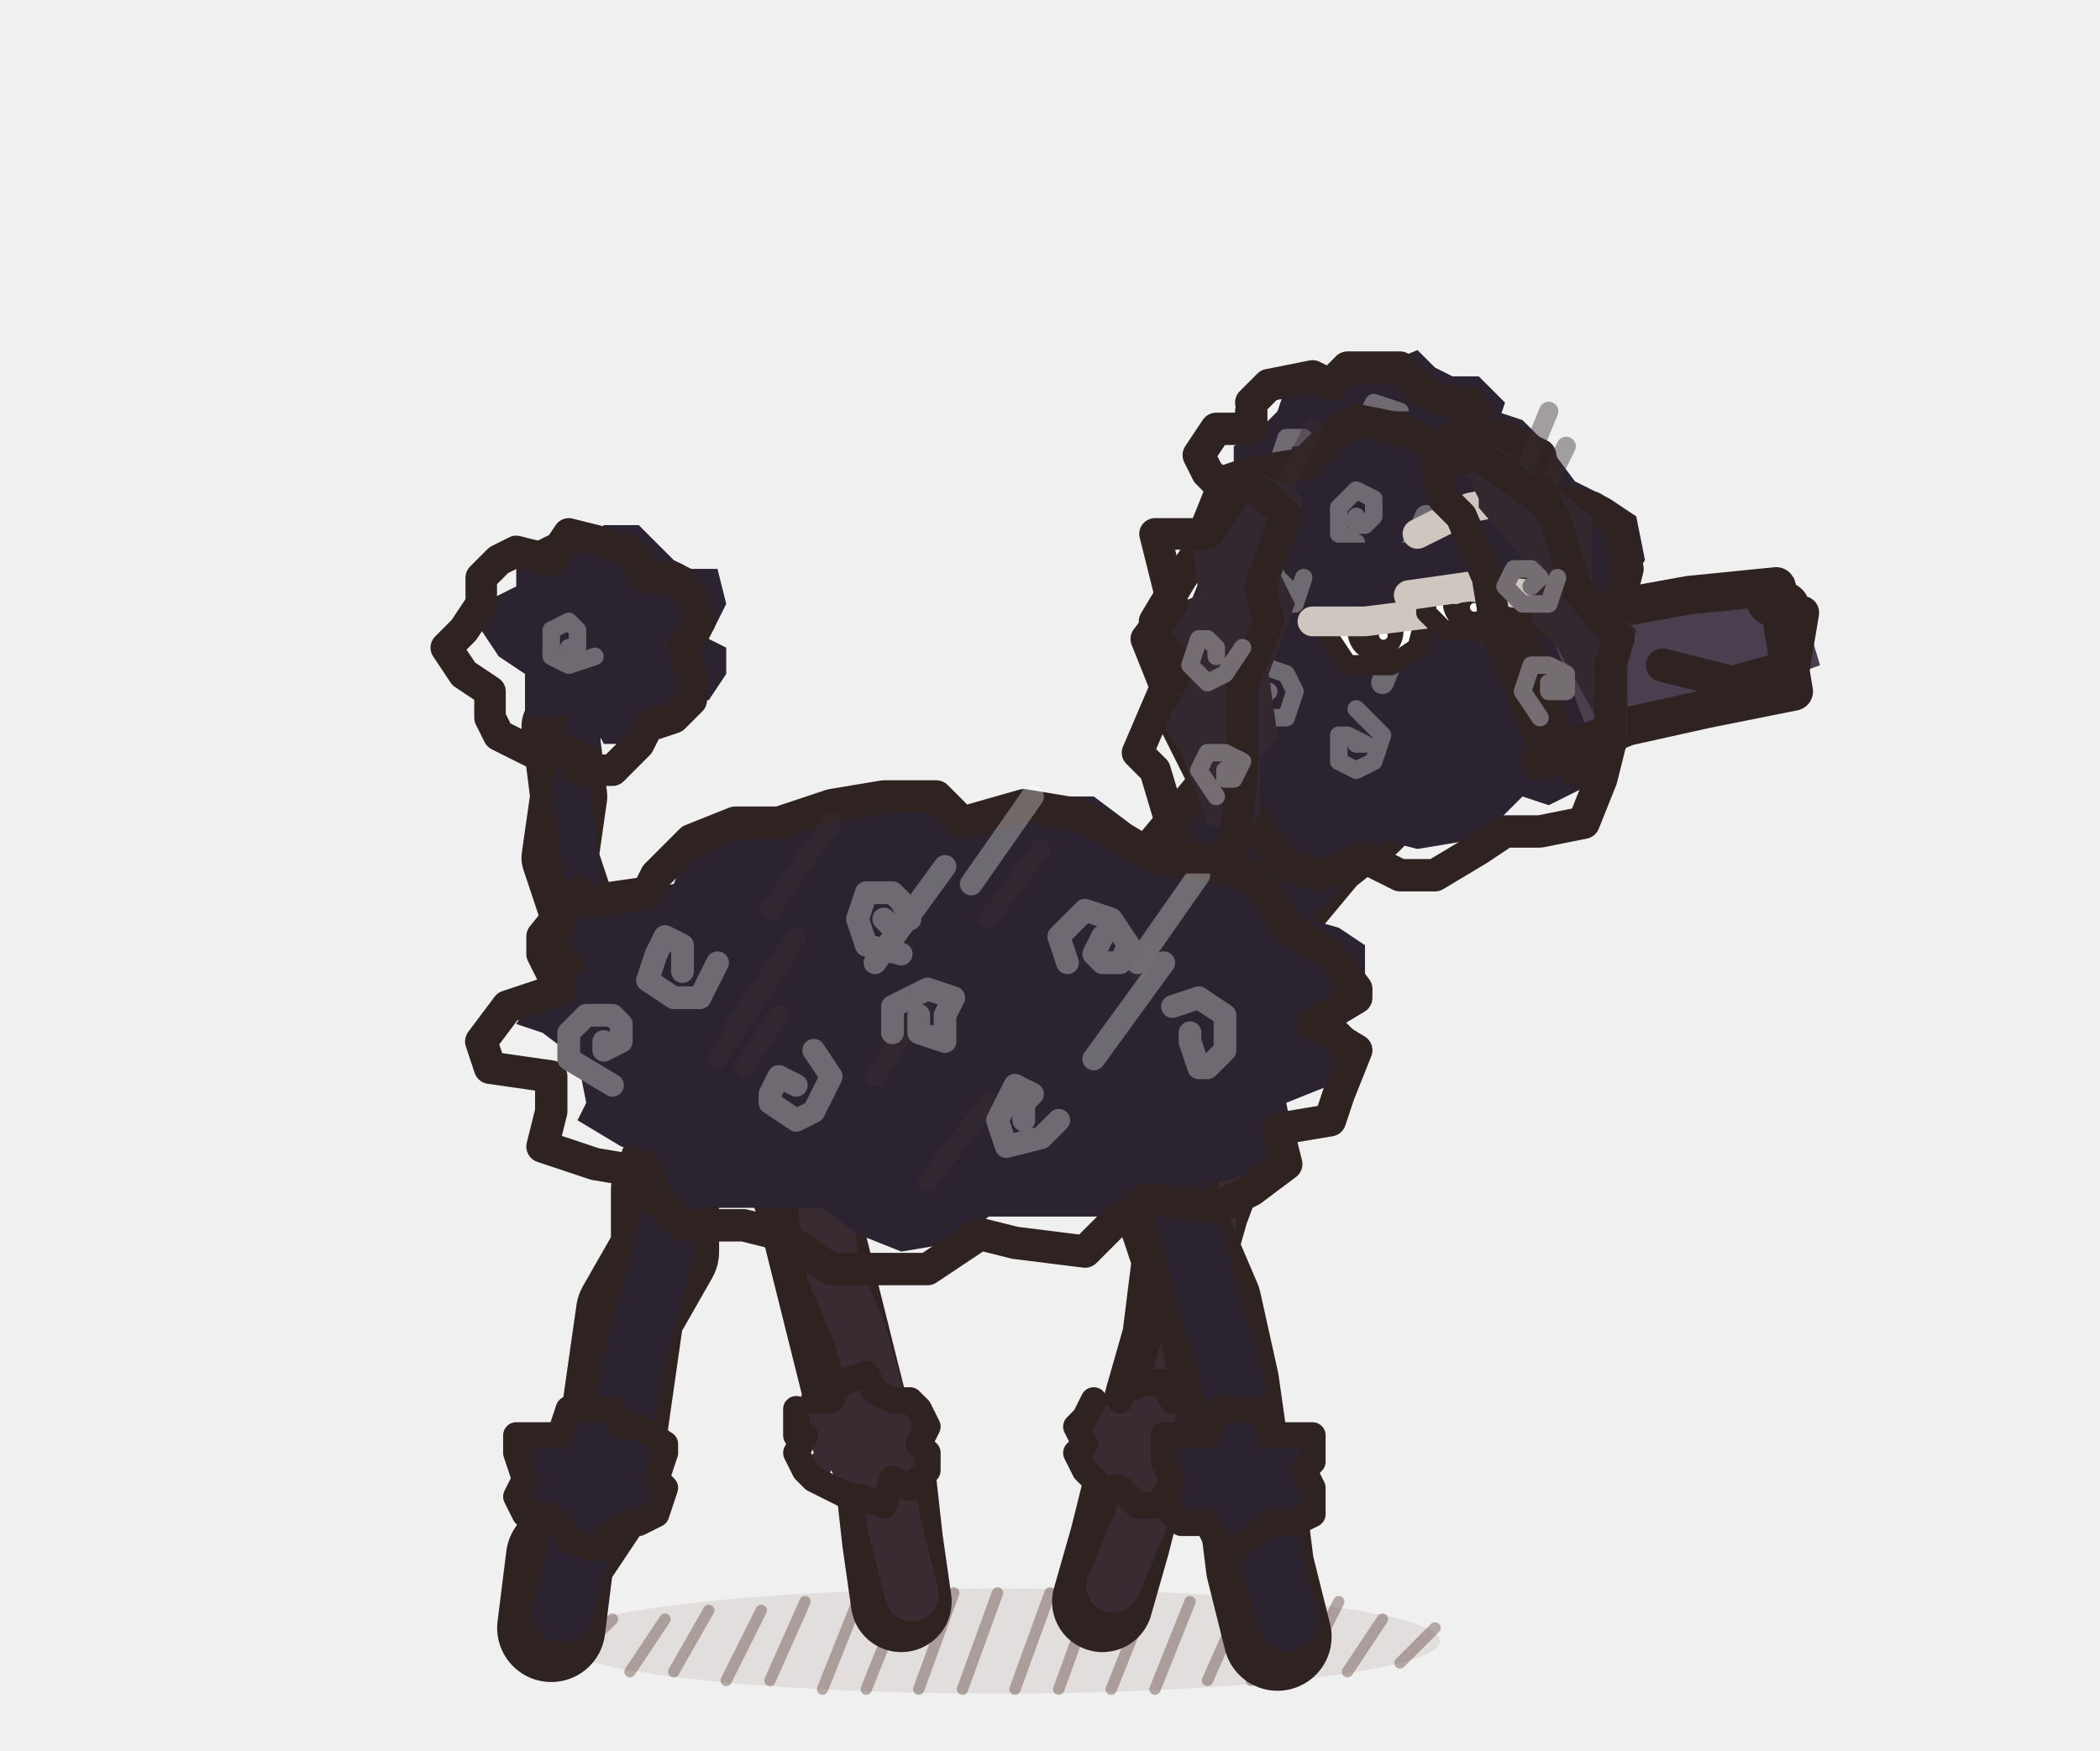
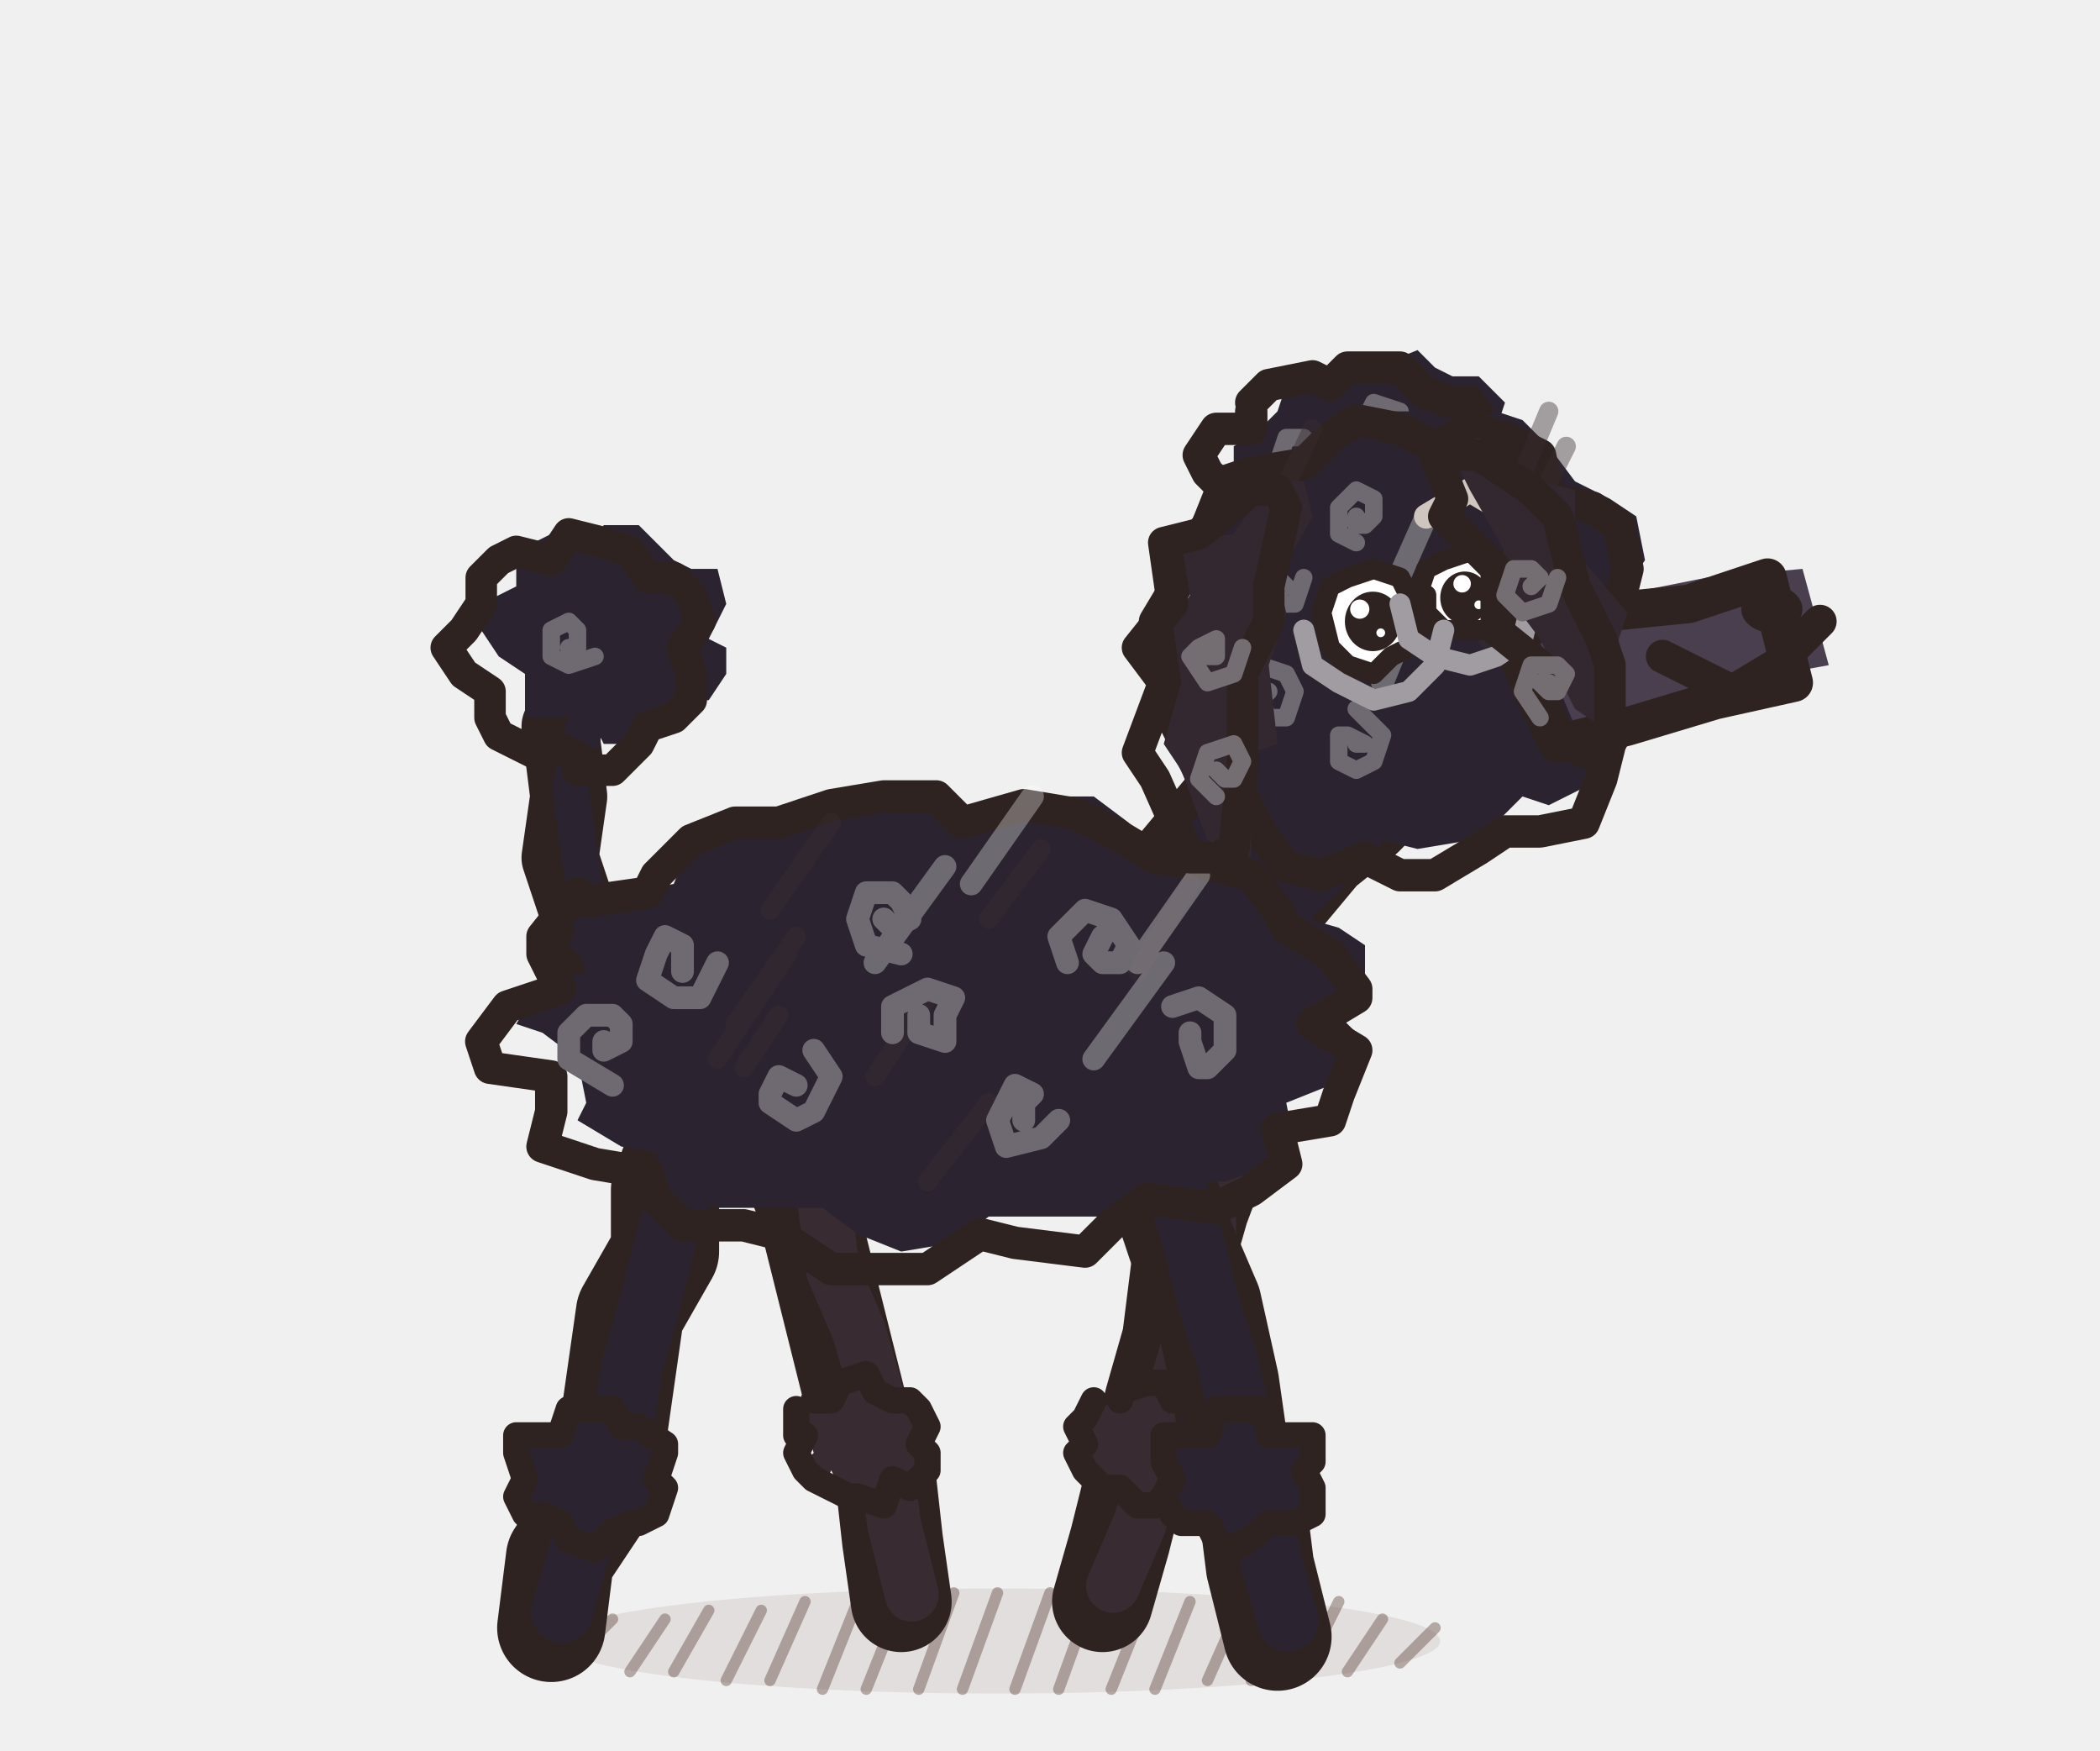
<svg xmlns="http://www.w3.org/2000/svg" width="240" height="200" class="pa-dog pa-pose-walk" viewBox="0 0 240 200" role="img" aria-label="Madeleine the Standard Poodle, walk">
  <g>
    <ellipse cx="114" cy="187.5" rx="50.6" ry="6" fill="#5B3D32" opacity="0.1" />
    <path d="M66 189l4 -4M72 191l4 -6M77 191l4 -7M83 192l4 -8M88 192l4 -9M94 193l4 -10M99 193l4 -10M105 193l4 -11M110 193l4 -11M116 193l4 -11M121 193l4 -11M127 193l4 -10M132 193l4 -10M138 192l4 -9M143 192l4 -9M149 191l4 -8M154 191l4 -6M160 190l4 -4" stroke="#5B3D32" stroke-width="1.3" stroke-linecap="round" opacity="0.4" fill="none" />
    <g class="pa-d-f0">
      <path d="M69 112L66 104L64 98L65 91L64 83" fill="none" stroke="#2E2320" stroke-width="8.8" stroke-linecap="round" stroke-linejoin="round" />
      <path d="M68 112L66 105L65 98L64 91L66 82" fill="none" stroke="#2B2430" stroke-width="4.2" stroke-linecap="round" stroke-linejoin="round" transform="translate(1.2 -0.8)" />
      <path d="M81 73L83 74L83 77L81 80L78 80L75 82L72 85L69 85L67 81L64 82L60 82L60 79L60 77L57 75L55 72L55 69L59 67L59 63L61 62L63 61L67 63L69 60L73 60L74 61L77 64L79 65L82 65L83 69Z" fill="#2B2430" />
      <path d="M67 87L63 85L61 86L57 84L56 82L56 79L53 77L51 74L53 72L55 69L55 66L57 64L59 63L63 64L65 61L69 62L72 63L74 66L77 66L79 68L80 71L78 74L79 77L79 80L77 82L74 83L73 85L70 88L66 88" fill="none" stroke="#2E2320" stroke-width="3.6" stroke-linecap="round" stroke-linejoin="round" />
      <path d="M68 75L65 76L63 75L63 72L65 71L66 72L66 74L65 74L65 74" fill="none" stroke="#6f6a72" stroke-width="2" stroke-linecap="round" stroke-linejoin="round" />
      <g class="pa-d-leg pa-d-leg-FH">
        <path d="M88 123L90 132L92 137L94 145L96 153L98 161L101 167L102 176L103 183" fill="none" stroke="#2E2320" stroke-width="11.525" stroke-linecap="round" stroke-linejoin="round" />
        <path d="M88 123L90 130L93 138L94 146L97 153L99 160L100 168L101 175L103 183" fill="none" stroke="#382b31" stroke-width="6.16" stroke-linecap="round" stroke-linejoin="round" transform="translate(1.2 -0.8)" />
        <path d="M104 165L105 167L105 169L104 170L101 169L100 172L99 172L97 172L95 168L94 170L92 168L92 167L93 166L92 163L91 160L93 159L95 161L96 158L99 158L101 158L102 160L104 161L105 162L106 162Z" fill="#382b31" />
        <path d="M93 160L95 160L96 158L99 157L100 159L102 160L104 160L105 161L106 163L105 165L106 166L106 168L104 170L102 169L101 172L98 171L97 171L95 170L93 169L92 168L91 166L92 164L91 164L91 161" fill="none" stroke="#2E2320" stroke-width="3" stroke-linecap="round" stroke-linejoin="round" />
      </g>
      <g class="pa-d-leg pa-d-leg-FF">
        <path d="M141 124L140 130L137 138L135 145L134 153L132 160L130 168L128 176L126 183" fill="none" stroke="#2E2320" stroke-width="11.525" stroke-linecap="round" stroke-linejoin="round" />
        <path d="M141 123L139 130L137 138L137 146L135 153L133 160L131 169L129 175L126 182" fill="none" stroke="#382b31" stroke-width="6.16" stroke-linecap="round" stroke-linejoin="round" transform="translate(1.2 -0.8)" />
        <path d="M138 165L137 167L138 168L135 170L134 169L133 171L131 172L128 172L128 169L126 170L123 169L123 166L123 165L123 163L124 160L126 161L127 160L128 159L130 158L133 158L134 160L137 160L138 161L139 163Z" fill="#382b31" />
        <path d="M128 160L128 159L131 158L133 158L134 160L135 160L138 161L138 163L137 165L138 166L137 168L135 170L134 170L132 172L130 172L129 171L128 170L126 170L124 168L123 166L124 165L123 163L124 162L125 160" fill="none" stroke="#2E2320" stroke-width="3" stroke-linecap="round" stroke-linejoin="round" />
      </g>
      <g class="pa-d-leg pa-d-leg-NH">
        <path d="M79 128L76 136L76 143L72 150L71 157L70 164L68 172L64 178L63 186" fill="none" stroke="#2E2320" stroke-width="12.365" stroke-linecap="round" stroke-linejoin="round" />
        <path d="M78 128L77 136L75 142L73 150L71 157L70 164L67 171L65 178L63 185" fill="none" stroke="#2B2430" stroke-width="7" stroke-linecap="round" stroke-linejoin="round" transform="translate(1.2 -0.8)" />
        <path d="M76 168L76 170L75 174L74 174L70 175L69 177L68 176L65 177L64 173L62 173L60 172L59 170L61 169L59 167L59 165L61 164L63 164L65 161L68 160L71 161L72 163L73 164L76 165L75 166Z" fill="#2B2430" />
        <path d="M61 174L60 173L59 171L60 169L59 166L59 164L62 164L64 164L65 161L68 161L70 161L71 163L73 163L76 165L76 166L75 169L76 170L75 173L73 174L72 174L70 175L68 177L65 176L64 174L62 173" fill="none" stroke="#2E2320" stroke-width="3" stroke-linecap="round" stroke-linejoin="round" />
      </g>
      <g class="pa-d-leg pa-d-leg-NF">
        <path d="M132 129L133 136L135 142L138 149L140 158L141 165L143 171L144 179L146 187" fill="none" stroke="#2E2320" stroke-width="12.365" stroke-linecap="round" stroke-linejoin="round" />
        <path d="M131 129L133 136L135 142L137 150L139 156L141 165L143 172L144 179L146 186" fill="none" stroke="#2B2430" stroke-width="7" stroke-linecap="round" stroke-linejoin="round" transform="translate(1.2 -0.8)" />
        <path d="M149 168L149 170L150 172L148 174L146 175L143 175L142 176L139 177L137 173L135 173L135 172L133 171L135 168L134 166L134 164L135 162L137 164L138 162L141 162L145 162L146 163L148 163L148 164L149 167Z" fill="#2B2430" />
        <path d="M145 164L148 164L150 164L150 167L149 168L150 170L150 173L148 174L145 174L144 175L141 177L139 176L138 174L135 174L134 173L133 171L134 169L133 167L133 164L135 164L138 164L139 161L142 161L144 161L145 163" fill="none" stroke="#2E2320" stroke-width="3" stroke-linecap="round" stroke-linejoin="round" />
      </g>
      <path d="M134 110L137 105L142 99L147 93L152 89L156 82" fill="none" stroke="#2E2320" stroke-width="22.865" stroke-linecap="round" stroke-linejoin="round" />
      <path d="M133 111L138 106L142 100L148 94L153 88L156 83" fill="none" stroke="#2B2430" stroke-width="17.5" stroke-linecap="round" stroke-linejoin="round" transform="translate(1.2 -0.8)" />
      <path d="M152 115L155 118L155 123L152 124L147 126L148 131L146 133L140 135L132 135L130 139L125 139L119 139L113 139L109 142L103 143L98 141L94 138L86 138L82 138L76 136L77 132L71 131L66 128L67 126L66 121L62 118L59 117L62 112L68 111L65 108L67 104L71 102L77 101L79 96L82 95L86 94L93 94L97 90L103 90L108 91L114 94L119 91L125 91L129 94L132 97L139 97L145 98L146 102L146 104L153 106L156 108L156 112Z" fill="#2B2430" />
      <path d="M67 103L74 102L75 100L79 96L84 94L89 94L95 92L101 91L107 91L110 94L117 92L123 93L127 95L132 98L139 99L143 100L146 104L147 106L152 109L155 113L155 114L150 117L155 120L153 125L152 128L146 129L147 133L143 136L139 138L131 137L127 140L124 143L116 142L112 141L106 145L99 145L95 145L89 141L85 140L78 140L75 137L74 134L68 133L62 131L63 127L63 123L56 122L55 119L58 115L64 113L62 109L62 107L66 102" fill="none" stroke="#2E2320" stroke-width="3.7" stroke-linecap="round" stroke-linejoin="round" />
      <path d="M85 122L89 116M113 105L119 97M84 117L91 107M100 123L106 114M82 121L90 109M130 111L136 101M88 104L95 94M106 135L113 126" stroke="#362a30" stroke-width="2.2" stroke-linecap="round" opacity=".42" />
      <path d="M100 110L108 99M130 110L137 100M111 101L118 91M125 121L133 110" stroke="#fff" stroke-width="2.6" stroke-linecap="round" opacity=".32" />
      <path d="M82 110L80 114L77 114L74 112L75 109L76 107L78 108L78 109L78 111" fill="none" stroke="#6f6a72" stroke-width="2.6" stroke-linecap="round" stroke-linejoin="round" />
      <path d="M103 109L99 108L98 105L99 102L102 102L103 103L104 105L102 106L101 105" fill="none" stroke="#6f6a72" stroke-width="2.6" stroke-linecap="round" stroke-linejoin="round" />
      <path d="M122 110L121 107L124 104L127 105L129 108L128 110L126 110L125 109L126 107" fill="none" stroke="#6f6a72" stroke-width="2.6" stroke-linecap="round" stroke-linejoin="round" />
      <path d="M134 115L137 114L140 116L140 120L138 122L137 122L136 119L136 118L136 118" fill="none" stroke="#6f6a72" stroke-width="2.6" stroke-linecap="round" stroke-linejoin="round" />
      <path d="M93 120L95 123L93 127L91 128L88 126L88 125L89 123L91 124L91 124" fill="none" stroke="#6f6a72" stroke-width="2.6" stroke-linecap="round" stroke-linejoin="round" />
      <path d="M121 128L119 130L115 131L114 128L115 126L116 124L118 125L117 126L117 128" fill="none" stroke="#6f6a72" stroke-width="2.6" stroke-linecap="round" stroke-linejoin="round" />
      <path d="M70 124L65 121L65 118L67 116L70 116L71 117L71 119L69 120L69 119" fill="none" stroke="#6f6a72" stroke-width="2.6" stroke-linecap="round" stroke-linejoin="round" />
      <path d="M102 118L102 115L106 113L109 114L108 116L108 119L105 118L105 117L105 116" fill="none" stroke="#6f6a72" stroke-width="2.6" stroke-linecap="round" stroke-linejoin="round" />
      <path d="M170 51L173 53L172 56L172 57L168 58L166 61L166 63L163 63L159 62L156 64L153 65L150 63L148 61L146 61L142 60L141 58L143 55L141 54L141 51L144 49L146 47L147 44L150 43L151 43L155 43L157 42L162 40L164 42L166 43L169 43L172 46L171 49Z" fill="#2B2430" />
      <path d="M143 46L145 44L150 43L152 44L154 42L158 42L160 42L163 45L166 46L168 46L170 49L168 51L170 54L171 57L167 59L165 60L165 63L162 65L159 65L155 65L154 66L150 67L146 66L146 64L142 63L139 61L138 60L140 56L138 54L137 52L139 49L143 49L143 47" fill="none" stroke="#2E2320" stroke-width="3.7" stroke-linecap="round" stroke-linejoin="round" />
      <path d="M152 51L151 54L148 55L146 53L147 50L149 50L150 51L149 52L149 52" fill="none" stroke="#6f6a72" stroke-width="2" stroke-linecap="round" stroke-linejoin="round" />
      <path d="M156 52L156 48L157 46L160 47L160 48L160 50L158 50L157 49L158 48" fill="none" stroke="#6f6a72" stroke-width="2" stroke-linecap="round" stroke-linejoin="round" />
      <path d="M186 67L188 71L189 76L187 79L184 82L184 86L181 90L177 92L174 91L170 95L168 96L162 97L158 96L155 97L149 95L148 94L144 88L142 88L138 84L137 81L139 75L137 72L136 69L138 64L140 61L140 57L143 54L147 52L151 53L154 50L159 47L162 47L167 49L171 47L174 48L177 51L180 55L184 57L187 59L188 64Z" fill="#2B2430" />
      <path d="M160 49L164 51L168 49L172 50L176 52L177 57L182 58L185 60L186 65L185 69L188 73L187 78L186 81L184 85L183 89L181 94L176 95L172 95L169 97L164 100L160 100L156 98L151 100L147 99L144 95L142 91L138 90L136 86L134 82L136 78L134 75L132 71L135 66L137 63L138 60L140 55L143 54L149 53L152 50L155 48L160 49" fill="none" stroke="#2E2320" stroke-width="3.7" stroke-linecap="round" stroke-linejoin="round" />
      <path d="M172 59L177 47M143 64L150 49M170 73L176 60M172 65L179 51" stroke="#362a30" stroke-width="2.2" stroke-linecap="round" opacity=".42" />
      <path d="M158 78L162 68M159 68L163 59" stroke="#fff" stroke-width="2.6" stroke-linecap="round" opacity=".32" />
      <path d="M149 66L148 69L145 69L143 67L144 65L145 64L146 66L147 67L146 67" fill="none" stroke="#6f6a72" stroke-width="2" stroke-linecap="round" stroke-linejoin="round" />
      <path d="M155 62L153 61L153 58L155 56L157 57L157 59L156 60L155 60L155 59" fill="none" stroke="#6f6a72" stroke-width="2" stroke-linecap="round" stroke-linejoin="round" />
      <path d="M141 79L144 76L147 77L148 79L147 82L145 82L144 80L145 79L145 79" fill="none" stroke="#6f6a72" stroke-width="2" stroke-linecap="round" stroke-linejoin="round" />
      <path d="M155 81L158 84L157 87L155 88L153 87L153 84L154 84L156 85L155 85" fill="none" stroke="#6f6a72" stroke-width="2" stroke-linecap="round" stroke-linejoin="round" />
-       <path d="M176 69L186 68L195 67L205 66L208 76L200 79L190 81L182 85Z" fill="#4A3F4E" />
-       <path d="M177 86L171 71L182 70L193 68L203 67L205 79L195 81L186 83L176 87" fill="none" stroke="#2E2320" stroke-width="4.4" stroke-linecap="round" stroke-linejoin="round" />
-       <path d="M162 71L162 73L160 75L157 76L154 75L152 73L151 71L152 68L154 66L157 65L160 65L162 68Z" fill="#FFFFFF" />
-       <path d="M157 76L154 76L152 73L151 71L152 68L154 66L157 65L160 66L162 68L163 70L162 74L159 76L157 76L154 76" fill="none" stroke="#2E2320" stroke-width="2.3" stroke-linecap="round" stroke-linejoin="round" />
-       <ellipse cx="157.2" cy="72.1" rx="3.2" ry="3.4" fill="#2E2320" />
-       <ellipse cx="156.3" cy="70.7" rx="1.1" ry="1.1" fill="#FFFFFF" />
-       <ellipse cx="158.1" cy="72.6" rx="0.5" ry="0.5" fill="#FFFFFF" />
-       <path d="M150 70L150 62L164 62L164 70Z" fill="#2B2430" />
-       <path d="M150 71L156 71L164 70" fill="none" stroke="#CFC6C0" stroke-width="3.4" stroke-linecap="round" stroke-linejoin="round" />
-       <path d="M173 68L172 70L170 72L168 73L165 72L163 70L163 68L163 65L165 63L168 62L170 63L172 65Z" fill="#FFFFFF" />
-       <path d="M170 63L172 65L173 68L172 71L170 72L167 72L165 72L163 70L163 68L163 66L165 63L167 62L170 63L172 65" fill="none" stroke="#2E2320" stroke-width="2.3" stroke-linecap="round" stroke-linejoin="round" />
-       <ellipse cx="167.7" cy="68.9" rx="2.8" ry="3" fill="#2E2320" />
-       <ellipse cx="166.4" cy="68" rx="1" ry="1" fill="#FFFFFF" />
-       <ellipse cx="168.5" cy="69.4" rx="0.5" ry="0.5" fill="#FFFFFF" />
-       <path d="M161 68L161 60L174 60L174 68Z" fill="#2B2430" />
-       <path d="M161 68L168 67L175 68" fill="none" stroke="#CFC6C0" stroke-width="3.4" stroke-linecap="round" stroke-linejoin="round" />
-       <path d="M162 61L168 58L173 57" fill="none" stroke="#CFC6C0" stroke-width="3.4" stroke-linecap="round" stroke-linejoin="round" />
-       <ellipse cx="203.2" cy="69" rx="3.5" ry="2.7" fill="#2E2320" />
-       <path d="M190 76L198 78L205 76L206 70" fill="none" stroke="#2E2320" stroke-width="3.8" stroke-linecap="round" stroke-linejoin="round" />
-       <path d="M148 56L144 54L140 59L136 60L137 68L132 70L137 76L133 83L135 86L138 94L142 96L144 93L144 87L146 84L145 77L148 69L146 65L149 57Z" fill="#332830" />
-       <path d="M133 79L130 86L132 88L135 98L140 98L141 97L142 88L142 86L142 78L145 71L144 67L147 59L145 57L142 55L138 61L132 61L134 69L131 73L133 78" fill="none" stroke="#2E2320" stroke-width="3.6" stroke-linecap="round" stroke-linejoin="round" />
-       <path d="M142 74L140 77L138 78L136 76L137 73L138 73L139 74L139 75L139 75" fill="none" stroke="#746d72" stroke-width="2" stroke-linecap="round" stroke-linejoin="round" />
-       <path d="M139 91L137 88L138 86L140 86L142 87L141 89L140 89L140 88L140 88" fill="none" stroke="#746d72" stroke-width="2" stroke-linecap="round" stroke-linejoin="round" />
-       <path d="M167 53L171 51L178 56L182 59L182 67L187 72L186 76L186 84L184 85L183 83L178 74L175 71L175 65L169 58L169 57Z" fill="#332830" />
-       <path d="M176 56L178 60L180 67L185 73L184 76L184 84L180 88L178 84L175 75L171 72L170 66L167 59L165 57L164 53L169 52L176 57" fill="none" stroke="#2E2320" stroke-width="3.6" stroke-linecap="round" stroke-linejoin="round" />
-       <path d="M178 66L177 69L174 69L172 67L173 65L175 65L176 66L175 67L175 67" fill="none" stroke="#746d72" stroke-width="2" stroke-linecap="round" stroke-linejoin="round" />
-       <path d="M176 82L174 79L175 76L177 76L179 77L179 79L177 79L177 78L177 78" fill="none" stroke="#746d72" stroke-width="2" stroke-linecap="round" stroke-linejoin="round" />
+       <path d="M175 71L185 68L195 66L206 65L209 76L198 78L191 81L180 83Z" fill="#4A3F4E" />
+       <path d="M196 80L186 83L178 85L172 72L183 70L193 69L202 66L205 78L196 80" fill="none" stroke="#2E2320" stroke-width="4.4" stroke-linecap="round" stroke-linejoin="round" />
+       <path d="M162 70L162 73L160 75L157 76L154 76L152 73L151 71L152 68L154 66L157 65L160 65L162 68Z" fill="#FFFFFF" />
+       <path d="M162 67L163 71L161 74L159 75L157 77L154 76L152 74L151 70L152 67L154 66L157 65L160 66L161 68L163 71" fill="none" stroke="#2E2320" stroke-width="2.3" stroke-linecap="round" stroke-linejoin="round" />
+       <ellipse cx="156.9" cy="71" rx="3.2" ry="3.4" fill="#2E2320" />
+       <ellipse cx="155.4" cy="69.6" rx="1.1" ry="1.1" fill="#FFFFFF" />
+       <ellipse cx="157.8" cy="72.3" rx="0.5" ry="0.5" fill="#FFFFFF" />
+       <path d="M173 68L172 70L170 72L168 73L165 72L163 71L163 68L163 65L165 63L168 63L170 63L172 65Z" fill="#FFFFFF" />
+       <path d="M163 71L162 68L163 65L165 64L168 63L170 63L172 65L172 68L172 70L170 72L168 72L165 72L163 70L163 68" fill="none" stroke="#2E2320" stroke-width="2.3" stroke-linecap="round" stroke-linejoin="round" />
+       <ellipse cx="167.4" cy="68.3" rx="2.8" ry="3" fill="#2E2320" />
+       <ellipse cx="167.1" cy="66.7" rx="1" ry="1" fill="#FFFFFF" />
+       <ellipse cx="169" cy="69.1" rx="0.5" ry="0.5" fill="#FFFFFF" />
+       <path d="M163 59L168 56L173 59" fill="none" stroke="#CFC6C0" stroke-width="2.8" stroke-linecap="round" stroke-linejoin="round" />
+       <ellipse cx="202.5" cy="69.6" rx="3.5" ry="2.7" fill="#2E2320" />
+       <path d="M190 75L198 79L203 76L208 71" fill="none" stroke="#2E2320" stroke-width="3.8" stroke-linecap="round" stroke-linejoin="round" />
+       <path d="M165 72L164 76L161 79L157 80L153 78L150 76L149 72" fill="none" stroke="#a09ca2" stroke-width="2.4" stroke-linecap="round" stroke-linejoin="round" />
+       <path d="M175 69L174 73L171 75L168 76L164 75L161 73L160 69" fill="none" stroke="#a09ca2" stroke-width="2.4" stroke-linecap="round" stroke-linejoin="round" />
+       <path d="M149 55L145 55L141 61L135 62L136 68L134 71L135 78L133 85L135 88L138 96L143 98L143 95L143 86L146 85L145 76L147 70L146 66L150 59Z" fill="#332830" />
+       <path d="M143 56L137 61L133 62L134 69L130 74L133 78L130 86L132 89L136 98L139 98L141 97L142 88L142 87L142 77L145 71L145 67L147 58L146 56L143 56" fill="none" stroke="#2E2320" stroke-width="3.6" stroke-linecap="round" stroke-linejoin="round" />
+       <path d="M142 74L141 77L138 78L136 75L137 74L139 73L139 74L139 75L138 75" fill="none" stroke="#746d72" stroke-width="2" stroke-linecap="round" stroke-linejoin="round" />
+       <path d="M139 91L137 89L138 86L141 85L142 87L141 89L140 89L139 88L139 88" fill="none" stroke="#746d72" stroke-width="2" stroke-linecap="round" stroke-linejoin="round" />
+       <path d="M166 51L169 50L176 55L180 56L180 63L186 70L185 73L185 82L183 83L180 81L176 73L173 69L172 63L168 56L167 54Z" fill="#332830" />
+       <path d="M176 76L171 72L171 65L165 59L166 57L164 52L169 52L175 56L178 59L180 67L183 73L184 76L184 84L181 86L178 84L175 76" fill="none" stroke="#2E2320" stroke-width="3.6" stroke-linecap="round" stroke-linejoin="round" />
+       <path d="M178 66L177 69L174 70L172 68L173 65L175 65L176 66L175 67L175 67" fill="none" stroke="#746d72" stroke-width="2" stroke-linecap="round" stroke-linejoin="round" />
+       <path d="M176 82L174 79L175 76L178 76L179 77L178 79L177 79L176 78L177 78" fill="none" stroke="#746d72" stroke-width="2" stroke-linecap="round" stroke-linejoin="round" />
    </g>
  </g>
</svg>
